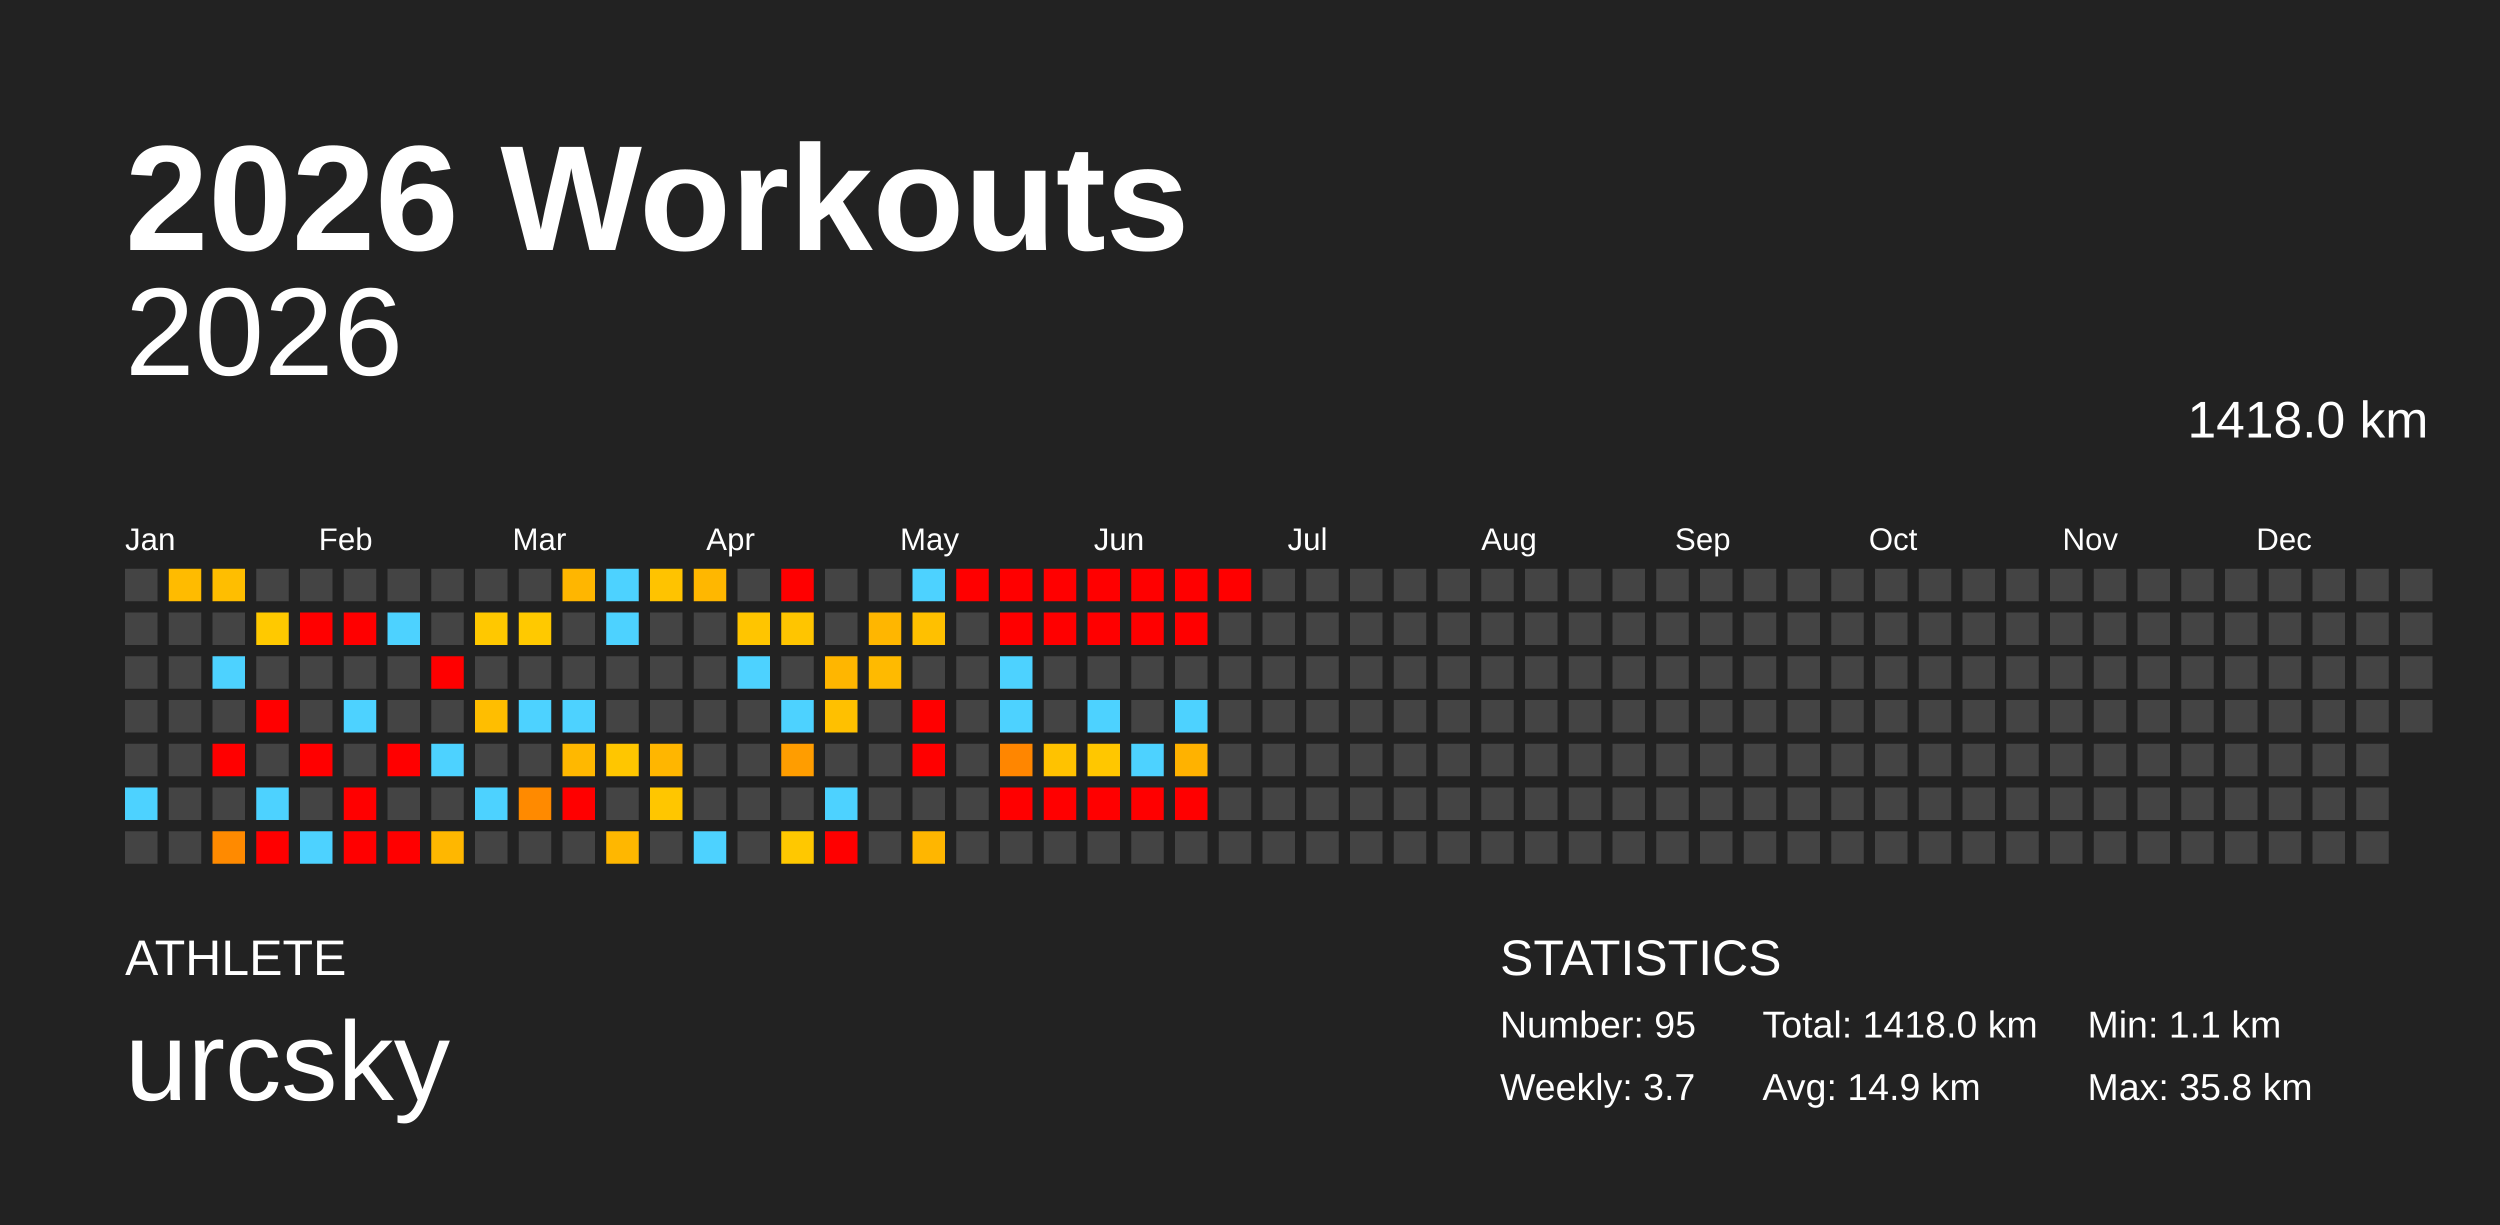
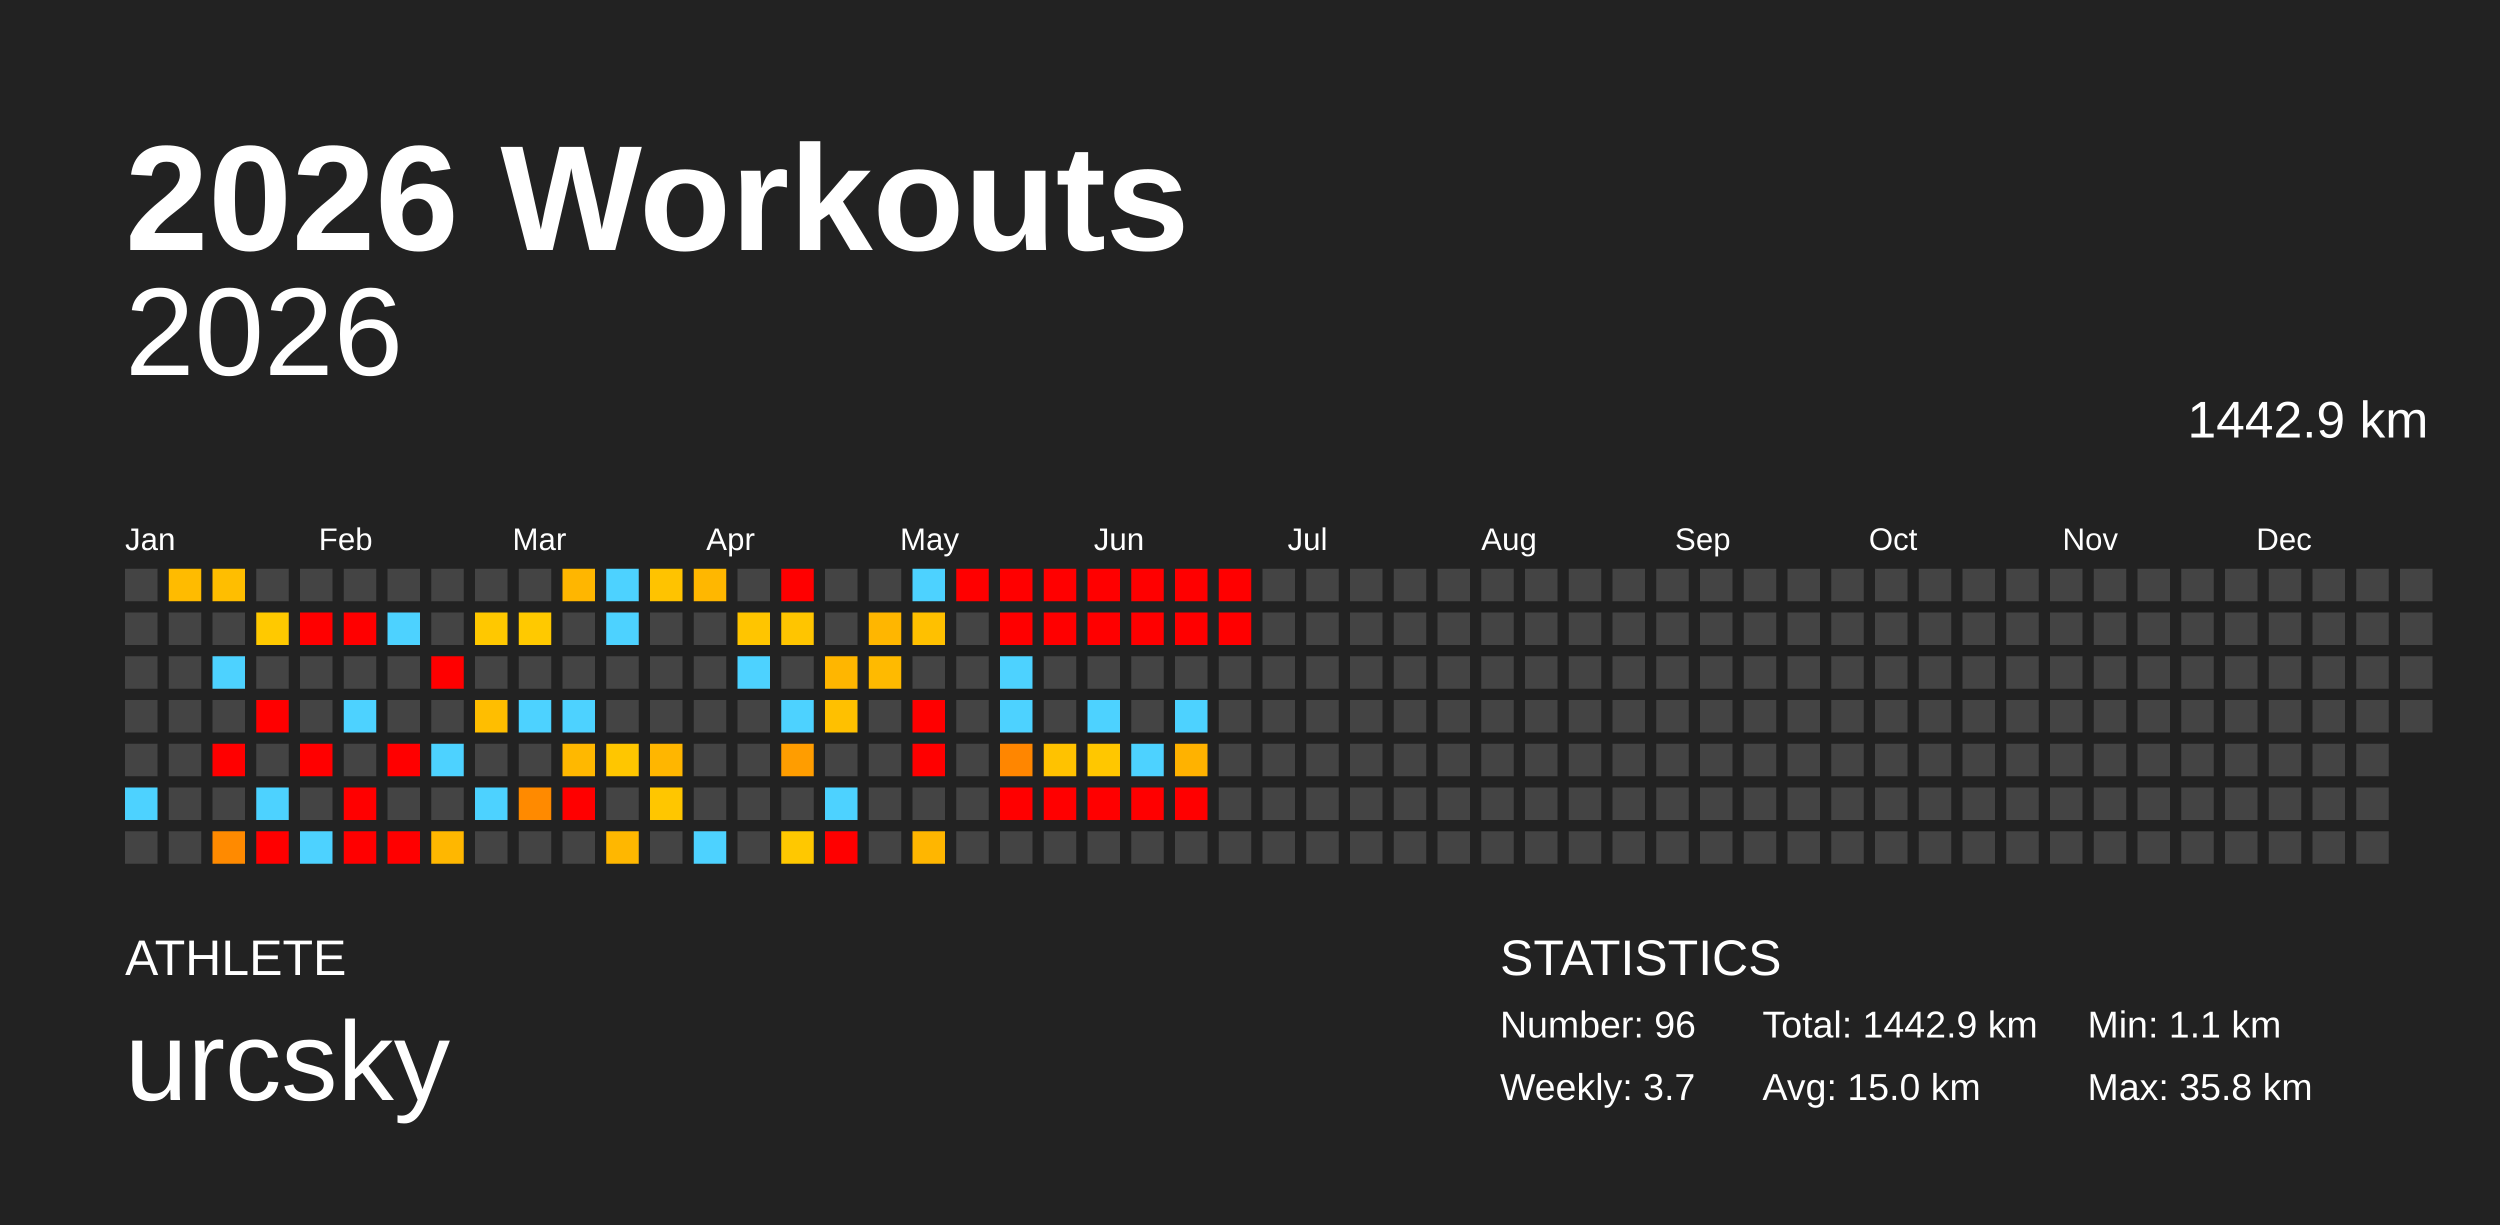
<svg xmlns="http://www.w3.org/2000/svg" baseProfile="full" height="98mm" version="1.1" viewBox="0,0,200,98" width="200mm">
  <defs />
  <rect fill="#222222" height="98" width="200" x="0" y="0" />
  <text fill="#FFFFFF" style="font-size:12px; font-family:Arial; font-weight:bold;" x="10" y="20">2026 Workouts</text>
  <text fill="#FFFFFF" style="font-size:4px; font-family:Arial" x="10" y="78">ATHLETE</text>
  <text fill="#FFFFFF" style="font-size:9px; font-family:Arial" x="10" y="88">urcsky</text>
  <text fill="#FFFFFF" style="font-size:4px; font-family:Arial" x="120" y="78">STATISTICS</text>
-   <text fill="#FFFFFF" style="font-size:3px; font-family:Arial" x="120" y="83">Number: 95</text>
+   <text fill="#FFFFFF" style="font-size:3px; font-family:Arial" x="120" y="83">Number: 96</text>
  <text fill="#FFFFFF" style="font-size:3px; font-family:Arial" x="120" y="88">Weekly: 3.7</text>
-   <text fill="#FFFFFF" style="font-size:3px; font-family:Arial" x="141" y="83">Total: 1418.0 km</text>
-   <text fill="#FFFFFF" style="font-size:3px; font-family:Arial" x="141" y="88">Avg: 14.9 km</text>
+   <text fill="#FFFFFF" style="font-size:3px; font-family:Arial" x="141" y="83">Total: 1442.9 km</text>
+   <text fill="#FFFFFF" style="font-size:3px; font-family:Arial" x="141" y="88">Avg: 15.0 km</text>
  <text fill="#FFFFFF" style="font-size:3px; font-family:Arial" x="167" y="83">Min: 1.1 km</text>
  <text fill="#FFFFFF" style="font-size:3px; font-family:Arial" x="167" y="88">Max: 35.8 km</text>
  <text alignment-baseline="hanging" fill="#FFFFFF" style="font-size:10.0px; font-family:Arial;" x="10" y="30">2026</text>
-   <text alignment-baseline="hanging" fill="#FFFFFF" style="font-size:4.125px; font-family:Arial;" x="175" y="35">1418.0 km</text>
+   <text alignment-baseline="hanging" fill="#FFFFFF" style="font-size:4.125px; font-family:Arial;" x="175" y="35">1442.9 km</text>
  <text fill="#FFFFFF" style="font-size:2.5px; font-family:Arial" x="10.0" y="44">Jan</text>
  <text fill="#FFFFFF" style="font-size:2.5px; font-family:Arial" x="25.5" y="44">Feb</text>
  <text fill="#FFFFFF" style="font-size:2.5px; font-family:Arial" x="41.0" y="44">Mar</text>
  <text fill="#FFFFFF" style="font-size:2.5px; font-family:Arial" x="56.5" y="44">Apr</text>
  <text fill="#FFFFFF" style="font-size:2.5px; font-family:Arial" x="72.0" y="44">May</text>
  <text fill="#FFFFFF" style="font-size:2.5px; font-family:Arial" x="87.5" y="44">Jun</text>
  <text fill="#FFFFFF" style="font-size:2.5px; font-family:Arial" x="103.0" y="44">Jul</text>
  <text fill="#FFFFFF" style="font-size:2.5px; font-family:Arial" x="118.5" y="44">Aug</text>
  <text fill="#FFFFFF" style="font-size:2.5px; font-family:Arial" x="134.0" y="44">Sep</text>
  <text fill="#FFFFFF" style="font-size:2.5px; font-family:Arial" x="149.5" y="44">Oct</text>
  <text fill="#FFFFFF" style="font-size:2.5px; font-family:Arial" x="165.0" y="44">Nov</text>
  <text fill="#FFFFFF" style="font-size:2.5px; font-family:Arial" x="180.5" y="44">Dec</text>
  <rect fill="#444444" height="2.6" width="2.6" x="10.0" y="45.5" />
  <rect fill="#444444" height="2.6" width="2.6" x="10.0" y="49.0" />
  <rect fill="#444444" height="2.6" width="2.6" x="10.0" y="52.5" />
  <rect fill="#444444" height="2.6" width="2.6" x="10.0" y="56.0" />
  <rect fill="#444444" height="2.6" width="2.6" x="10.0" y="59.5" />
  <rect fill="#4dd2ff" height="2.6" width="2.6" x="10.0" y="63.0" />
  <rect fill="#444444" height="2.6" width="2.6" x="10.0" y="66.5" />
  <rect fill="#ffbb00" height="2.6" width="2.6" x="13.5" y="45.5" />
  <rect fill="#444444" height="2.6" width="2.6" x="13.5" y="49.0" />
  <rect fill="#444444" height="2.6" width="2.6" x="13.5" y="52.5" />
  <rect fill="#444444" height="2.6" width="2.6" x="13.5" y="56.0" />
  <rect fill="#444444" height="2.6" width="2.6" x="13.5" y="59.5" />
  <rect fill="#444444" height="2.6" width="2.6" x="13.5" y="63.0" />
  <rect fill="#444444" height="2.6" width="2.6" x="13.5" y="66.5" />
  <rect fill="#ffbe00" height="2.6" width="2.6" x="17.0" y="45.5" />
  <rect fill="#444444" height="2.6" width="2.6" x="17.0" y="49.0" />
  <rect fill="#4dd2ff" height="2.6" width="2.6" x="17.0" y="52.5" />
  <rect fill="#444444" height="2.6" width="2.6" x="17.0" y="56.0" />
  <rect fill="red" height="2.6" width="2.6" x="17.0" y="59.5" />
  <rect fill="#444444" height="2.6" width="2.6" x="17.0" y="63.0" />
  <rect fill="#ff8a00" height="2.6" width="2.6" x="17.0" y="66.5" />
  <rect fill="#444444" height="2.6" width="2.6" x="20.5" y="45.5" />
  <rect fill="#ffc900" height="2.6" width="2.6" x="20.5" y="49.0" />
  <rect fill="#444444" height="2.6" width="2.6" x="20.5" y="52.5" />
  <rect fill="red" height="2.6" width="2.6" x="20.5" y="56.0" />
  <rect fill="#444444" height="2.6" width="2.6" x="20.5" y="59.5" />
  <rect fill="#4dd2ff" height="2.6" width="2.6" x="20.5" y="63.0" />
  <rect fill="red" height="2.6" width="2.6" x="20.5" y="66.5" />
  <rect fill="#444444" height="2.6" width="2.6" x="24.0" y="45.5" />
  <rect fill="red" height="2.6" width="2.6" x="24.0" y="49.0" />
  <rect fill="#444444" height="2.6" width="2.6" x="24.0" y="52.5" />
  <rect fill="#444444" height="2.6" width="2.6" x="24.0" y="56.0" />
  <rect fill="red" height="2.6" width="2.6" x="24.0" y="59.5" />
  <rect fill="#444444" height="2.6" width="2.6" x="24.0" y="63.0" />
  <rect fill="#4dd2ff" height="2.6" width="2.6" x="24.0" y="66.5" />
  <rect fill="#444444" height="2.6" width="2.6" x="27.5" y="45.5" />
  <rect fill="red" height="2.6" width="2.6" x="27.5" y="49.0" />
  <rect fill="#444444" height="2.6" width="2.6" x="27.5" y="52.5" />
  <rect fill="#4dd2ff" height="2.6" width="2.6" x="27.5" y="56.0" />
  <rect fill="#444444" height="2.6" width="2.6" x="27.5" y="59.5" />
  <rect fill="red" height="2.6" width="2.6" x="27.5" y="63.0" />
  <rect fill="red" height="2.6" width="2.6" x="27.5" y="66.5" />
  <rect fill="#444444" height="2.6" width="2.6" x="31.0" y="45.5" />
  <rect fill="#4dd2ff" height="2.6" width="2.6" x="31.0" y="49.0" />
  <rect fill="#444444" height="2.6" width="2.6" x="31.0" y="52.5" />
  <rect fill="#444444" height="2.6" width="2.6" x="31.0" y="56.0" />
  <rect fill="red" height="2.6" width="2.6" x="31.0" y="59.5" />
  <rect fill="#444444" height="2.6" width="2.6" x="31.0" y="63.0" />
  <rect fill="red" height="2.6" width="2.6" x="31.0" y="66.5" />
  <rect fill="#444444" height="2.6" width="2.6" x="34.5" y="45.5" />
  <rect fill="#444444" height="2.6" width="2.6" x="34.5" y="49.0" />
  <rect fill="red" height="2.6" width="2.6" x="34.5" y="52.5" />
  <rect fill="#444444" height="2.6" width="2.6" x="34.5" y="56.0" />
  <rect fill="#4dd2ff" height="2.6" width="2.6" x="34.5" y="59.5" />
  <rect fill="#444444" height="2.6" width="2.6" x="34.5" y="63.0" />
  <rect fill="#ffb700" height="2.6" width="2.6" x="34.5" y="66.5" />
  <rect fill="#444444" height="2.6" width="2.6" x="38.0" y="45.5" />
  <rect fill="#ffc800" height="2.6" width="2.6" x="38.0" y="49.0" />
  <rect fill="#444444" height="2.6" width="2.6" x="38.0" y="52.5" />
  <rect fill="#ffbe00" height="2.6" width="2.6" x="38.0" y="56.0" />
  <rect fill="#444444" height="2.6" width="2.6" x="38.0" y="59.5" />
  <rect fill="#4dd2ff" height="2.6" width="2.6" x="38.0" y="63.0" />
  <rect fill="#444444" height="2.6" width="2.6" x="38.0" y="66.5" />
  <rect fill="#444444" height="2.6" width="2.6" x="41.5" y="45.5" />
  <rect fill="#ffc900" height="2.6" width="2.6" x="41.5" y="49.0" />
  <rect fill="#444444" height="2.6" width="2.6" x="41.5" y="52.5" />
  <rect fill="#4dd2ff" height="2.6" width="2.6" x="41.5" y="56.0" />
  <rect fill="#444444" height="2.6" width="2.6" x="41.5" y="59.5" />
  <rect fill="#ff8a00" height="2.6" width="2.6" x="41.5" y="63.0" />
  <rect fill="#444444" height="2.6" width="2.6" x="41.5" y="66.5" />
  <rect fill="#ffb600" height="2.6" width="2.6" x="45.0" y="45.5" />
  <rect fill="#444444" height="2.6" width="2.6" x="45.0" y="49.0" />
  <rect fill="#444444" height="2.6" width="2.6" x="45.0" y="52.5" />
  <rect fill="#4dd2ff" height="2.6" width="2.6" x="45.0" y="56.0" />
  <rect fill="#ffb800" height="2.6" width="2.6" x="45.0" y="59.5" />
  <rect fill="red" height="2.6" width="2.6" x="45.0" y="63.0" />
  <rect fill="#444444" height="2.6" width="2.6" x="45.0" y="66.5" />
  <rect fill="#4dd2ff" height="2.6" width="2.6" x="48.5" y="45.5" />
  <rect fill="#4dd2ff" height="2.6" width="2.6" x="48.5" y="49.0" />
  <rect fill="#444444" height="2.6" width="2.6" x="48.5" y="52.5" />
  <rect fill="#444444" height="2.6" width="2.6" x="48.5" y="56.0" />
  <rect fill="#ffc600" height="2.6" width="2.6" x="48.5" y="59.5" />
  <rect fill="#444444" height="2.6" width="2.6" x="48.5" y="63.0" />
  <rect fill="#ffb700" height="2.6" width="2.6" x="48.5" y="66.5" />
  <rect fill="#ffc300" height="2.6" width="2.6" x="52.0" y="45.5" />
  <rect fill="#444444" height="2.6" width="2.6" x="52.0" y="49.0" />
  <rect fill="#444444" height="2.6" width="2.6" x="52.0" y="52.5" />
  <rect fill="#444444" height="2.6" width="2.6" x="52.0" y="56.0" />
  <rect fill="#ffb600" height="2.6" width="2.6" x="52.0" y="59.5" />
  <rect fill="#ffc600" height="2.6" width="2.6" x="52.0" y="63.0" />
  <rect fill="#444444" height="2.6" width="2.6" x="52.0" y="66.5" />
  <rect fill="#ffb700" height="2.6" width="2.6" x="55.5" y="45.5" />
  <rect fill="#444444" height="2.6" width="2.6" x="55.5" y="49.0" />
  <rect fill="#444444" height="2.6" width="2.6" x="55.5" y="52.5" />
  <rect fill="#444444" height="2.6" width="2.6" x="55.5" y="56.0" />
  <rect fill="#444444" height="2.6" width="2.6" x="55.5" y="59.5" />
  <rect fill="#444444" height="2.6" width="2.6" x="55.5" y="63.0" />
  <rect fill="#4dd2ff" height="2.6" width="2.6" x="55.5" y="66.5" />
  <rect fill="#444444" height="2.6" width="2.6" x="59.0" y="45.5" />
  <rect fill="#ffc500" height="2.6" width="2.6" x="59.0" y="49.0" />
  <rect fill="#4dd2ff" height="2.6" width="2.6" x="59.0" y="52.5" />
  <rect fill="#444444" height="2.6" width="2.6" x="59.0" y="56.0" />
  <rect fill="#444444" height="2.6" width="2.6" x="59.0" y="59.5" />
  <rect fill="#444444" height="2.6" width="2.6" x="59.0" y="63.0" />
  <rect fill="#444444" height="2.6" width="2.6" x="59.0" y="66.5" />
  <rect fill="red" height="2.6" width="2.6" x="62.5" y="45.5" />
  <rect fill="#ffc500" height="2.6" width="2.6" x="62.5" y="49.0" />
  <rect fill="#444444" height="2.6" width="2.6" x="62.5" y="52.5" />
  <rect fill="#4dd2ff" height="2.6" width="2.6" x="62.5" y="56.0" />
  <rect fill="#ff9d00" height="2.6" width="2.6" x="62.5" y="59.5" />
  <rect fill="#444444" height="2.6" width="2.6" x="62.5" y="63.0" />
  <rect fill="#ffc800" height="2.6" width="2.6" x="62.5" y="66.5" />
  <rect fill="#444444" height="2.6" width="2.6" x="66.0" y="45.5" />
  <rect fill="#444444" height="2.6" width="2.6" x="66.0" y="49.0" />
  <rect fill="#ffb600" height="2.6" width="2.6" x="66.0" y="52.5" />
  <rect fill="#ffc000" height="2.6" width="2.6" x="66.0" y="56.0" />
  <rect fill="#444444" height="2.6" width="2.6" x="66.0" y="59.5" />
  <rect fill="#4dd2ff" height="2.6" width="2.6" x="66.0" y="63.0" />
  <rect fill="red" height="2.6" width="2.6" x="66.0" y="66.5" />
  <rect fill="#444444" height="2.6" width="2.6" x="69.5" y="45.5" />
  <rect fill="#ffb600" height="2.6" width="2.6" x="69.5" y="49.0" />
  <rect fill="#ffba00" height="2.6" width="2.6" x="69.5" y="52.5" />
  <rect fill="#444444" height="2.6" width="2.6" x="69.5" y="56.0" />
  <rect fill="#444444" height="2.6" width="2.6" x="69.5" y="59.5" />
  <rect fill="#444444" height="2.6" width="2.6" x="69.5" y="63.0" />
  <rect fill="#444444" height="2.6" width="2.6" x="69.5" y="66.5" />
  <rect fill="#4dd2ff" height="2.6" width="2.6" x="73.0" y="45.5" />
  <rect fill="#ffc000" height="2.6" width="2.6" x="73.0" y="49.0" />
  <rect fill="#444444" height="2.6" width="2.6" x="73.0" y="52.5" />
  <rect fill="red" height="2.6" width="2.6" x="73.0" y="56.0" />
  <rect fill="red" height="2.6" width="2.6" x="73.0" y="59.5" />
  <rect fill="#444444" height="2.6" width="2.6" x="73.0" y="63.0" />
  <rect fill="#ffb600" height="2.6" width="2.6" x="73.0" y="66.5" />
  <rect fill="red" height="2.6" width="2.6" x="76.5" y="45.5" />
  <rect fill="#444444" height="2.6" width="2.6" x="76.5" y="49.0" />
  <rect fill="#444444" height="2.6" width="2.6" x="76.5" y="52.5" />
  <rect fill="#444444" height="2.6" width="2.6" x="76.5" y="56.0" />
  <rect fill="#444444" height="2.6" width="2.6" x="76.5" y="59.5" />
  <rect fill="#444444" height="2.6" width="2.6" x="76.5" y="63.0" />
  <rect fill="#444444" height="2.6" width="2.6" x="76.5" y="66.5" />
  <rect fill="red" height="2.6" width="2.6" x="80.0" y="45.5" />
  <rect fill="red" height="2.6" width="2.6" x="80.0" y="49.0" />
  <rect fill="#4dd2ff" height="2.6" width="2.6" x="80.0" y="52.5" />
  <rect fill="#4dd2ff" height="2.6" width="2.6" x="80.0" y="56.0" />
  <rect fill="#ff8600" height="2.6" width="2.6" x="80.0" y="59.5" />
  <rect fill="red" height="2.6" width="2.6" x="80.0" y="63.0" />
  <rect fill="#444444" height="2.6" width="2.6" x="80.0" y="66.5" />
  <rect fill="red" height="2.6" width="2.6" x="83.5" y="45.5" />
  <rect fill="red" height="2.6" width="2.6" x="83.5" y="49.0" />
  <rect fill="#444444" height="2.6" width="2.6" x="83.5" y="52.5" />
  <rect fill="#444444" height="2.6" width="2.6" x="83.5" y="56.0" />
  <rect fill="#ffc200" height="2.6" width="2.6" x="83.5" y="59.5" />
  <rect fill="red" height="2.6" width="2.6" x="83.5" y="63.0" />
  <rect fill="#444444" height="2.6" width="2.6" x="83.5" y="66.5" />
  <rect fill="red" height="2.6" width="2.6" x="87.0" y="45.5" />
  <rect fill="red" height="2.6" width="2.6" x="87.0" y="49.0" />
  <rect fill="#444444" height="2.6" width="2.6" x="87.0" y="52.5" />
  <rect fill="#4dd2ff" height="2.6" width="2.6" x="87.0" y="56.0" />
  <rect fill="#ffc700" height="2.6" width="2.6" x="87.0" y="59.5" />
  <rect fill="red" height="2.6" width="2.6" x="87.0" y="63.0" />
  <rect fill="#444444" height="2.6" width="2.6" x="87.0" y="66.5" />
  <rect fill="red" height="2.6" width="2.6" x="90.5" y="45.5" />
  <rect fill="red" height="2.6" width="2.6" x="90.5" y="49.0" />
  <rect fill="#444444" height="2.6" width="2.6" x="90.5" y="52.5" />
  <rect fill="#444444" height="2.6" width="2.6" x="90.5" y="56.0" />
  <rect fill="#4dd2ff" height="2.6" width="2.6" x="90.5" y="59.5" />
  <rect fill="red" height="2.6" width="2.6" x="90.5" y="63.0" />
  <rect fill="#444444" height="2.6" width="2.6" x="90.5" y="66.5" />
  <rect fill="red" height="2.6" width="2.6" x="94.0" y="45.5" />
  <rect fill="red" height="2.6" width="2.6" x="94.0" y="49.0" />
  <rect fill="#444444" height="2.6" width="2.6" x="94.0" y="52.5" />
  <rect fill="#4dd2ff" height="2.6" width="2.6" x="94.0" y="56.0" />
  <rect fill="#ffb200" height="2.6" width="2.6" x="94.0" y="59.5" />
  <rect fill="red" height="2.6" width="2.6" x="94.0" y="63.0" />
  <rect fill="#444444" height="2.6" width="2.6" x="94.0" y="66.5" />
  <rect fill="red" height="2.6" width="2.6" x="97.5" y="45.5" />
-   <rect fill="#444444" height="2.6" width="2.6" x="97.5" y="49.0" />
+   <rect fill="red" height="2.6" width="2.6" x="97.5" y="49.0" />
  <rect fill="#444444" height="2.6" width="2.6" x="97.5" y="52.5" />
  <rect fill="#444444" height="2.6" width="2.6" x="97.5" y="56.0" />
  <rect fill="#444444" height="2.6" width="2.6" x="97.5" y="59.5" />
  <rect fill="#444444" height="2.6" width="2.6" x="97.5" y="63.0" />
  <rect fill="#444444" height="2.6" width="2.6" x="97.5" y="66.5" />
  <rect fill="#444444" height="2.6" width="2.6" x="101.0" y="45.5" />
  <rect fill="#444444" height="2.6" width="2.6" x="101.0" y="49.0" />
  <rect fill="#444444" height="2.6" width="2.6" x="101.0" y="52.5" />
  <rect fill="#444444" height="2.6" width="2.6" x="101.0" y="56.0" />
  <rect fill="#444444" height="2.6" width="2.6" x="101.0" y="59.5" />
  <rect fill="#444444" height="2.6" width="2.6" x="101.0" y="63.0" />
  <rect fill="#444444" height="2.6" width="2.6" x="101.0" y="66.5" />
  <rect fill="#444444" height="2.6" width="2.6" x="104.5" y="45.5" />
  <rect fill="#444444" height="2.6" width="2.6" x="104.5" y="49.0" />
  <rect fill="#444444" height="2.6" width="2.6" x="104.5" y="52.5" />
  <rect fill="#444444" height="2.6" width="2.6" x="104.5" y="56.0" />
  <rect fill="#444444" height="2.6" width="2.6" x="104.5" y="59.5" />
  <rect fill="#444444" height="2.6" width="2.6" x="104.5" y="63.0" />
  <rect fill="#444444" height="2.6" width="2.6" x="104.5" y="66.5" />
  <rect fill="#444444" height="2.6" width="2.6" x="108.0" y="45.5" />
  <rect fill="#444444" height="2.6" width="2.6" x="108.0" y="49.0" />
  <rect fill="#444444" height="2.6" width="2.6" x="108.0" y="52.5" />
  <rect fill="#444444" height="2.6" width="2.6" x="108.0" y="56.0" />
  <rect fill="#444444" height="2.6" width="2.6" x="108.0" y="59.5" />
  <rect fill="#444444" height="2.6" width="2.6" x="108.0" y="63.0" />
  <rect fill="#444444" height="2.6" width="2.6" x="108.0" y="66.5" />
  <rect fill="#444444" height="2.6" width="2.6" x="111.5" y="45.5" />
  <rect fill="#444444" height="2.6" width="2.6" x="111.5" y="49.0" />
  <rect fill="#444444" height="2.6" width="2.6" x="111.5" y="52.5" />
  <rect fill="#444444" height="2.6" width="2.6" x="111.5" y="56.0" />
  <rect fill="#444444" height="2.6" width="2.6" x="111.5" y="59.5" />
  <rect fill="#444444" height="2.6" width="2.6" x="111.5" y="63.0" />
  <rect fill="#444444" height="2.6" width="2.6" x="111.5" y="66.5" />
  <rect fill="#444444" height="2.6" width="2.6" x="115.0" y="45.5" />
  <rect fill="#444444" height="2.6" width="2.6" x="115.0" y="49.0" />
  <rect fill="#444444" height="2.6" width="2.6" x="115.0" y="52.5" />
  <rect fill="#444444" height="2.6" width="2.6" x="115.0" y="56.0" />
  <rect fill="#444444" height="2.6" width="2.6" x="115.0" y="59.5" />
  <rect fill="#444444" height="2.6" width="2.6" x="115.0" y="63.0" />
  <rect fill="#444444" height="2.6" width="2.6" x="115.0" y="66.5" />
  <rect fill="#444444" height="2.6" width="2.6" x="118.5" y="45.5" />
  <rect fill="#444444" height="2.6" width="2.6" x="118.5" y="49.0" />
  <rect fill="#444444" height="2.6" width="2.6" x="118.5" y="52.5" />
  <rect fill="#444444" height="2.6" width="2.6" x="118.5" y="56.0" />
  <rect fill="#444444" height="2.6" width="2.6" x="118.5" y="59.5" />
  <rect fill="#444444" height="2.6" width="2.6" x="118.5" y="63.0" />
  <rect fill="#444444" height="2.6" width="2.6" x="118.5" y="66.5" />
  <rect fill="#444444" height="2.6" width="2.6" x="122.0" y="45.5" />
  <rect fill="#444444" height="2.6" width="2.6" x="122.0" y="49.0" />
  <rect fill="#444444" height="2.6" width="2.6" x="122.0" y="52.5" />
  <rect fill="#444444" height="2.6" width="2.6" x="122.0" y="56.0" />
  <rect fill="#444444" height="2.6" width="2.6" x="122.0" y="59.5" />
  <rect fill="#444444" height="2.6" width="2.6" x="122.0" y="63.0" />
  <rect fill="#444444" height="2.6" width="2.6" x="122.0" y="66.5" />
  <rect fill="#444444" height="2.6" width="2.6" x="125.5" y="45.5" />
  <rect fill="#444444" height="2.6" width="2.6" x="125.5" y="49.0" />
  <rect fill="#444444" height="2.6" width="2.6" x="125.5" y="52.5" />
  <rect fill="#444444" height="2.6" width="2.6" x="125.5" y="56.0" />
  <rect fill="#444444" height="2.6" width="2.6" x="125.5" y="59.5" />
  <rect fill="#444444" height="2.6" width="2.6" x="125.5" y="63.0" />
  <rect fill="#444444" height="2.6" width="2.6" x="125.5" y="66.5" />
  <rect fill="#444444" height="2.6" width="2.6" x="129.0" y="45.5" />
  <rect fill="#444444" height="2.6" width="2.6" x="129.0" y="49.0" />
  <rect fill="#444444" height="2.6" width="2.6" x="129.0" y="52.5" />
  <rect fill="#444444" height="2.6" width="2.6" x="129.0" y="56.0" />
  <rect fill="#444444" height="2.6" width="2.6" x="129.0" y="59.5" />
  <rect fill="#444444" height="2.6" width="2.6" x="129.0" y="63.0" />
  <rect fill="#444444" height="2.6" width="2.6" x="129.0" y="66.5" />
  <rect fill="#444444" height="2.6" width="2.6" x="132.5" y="45.5" />
  <rect fill="#444444" height="2.6" width="2.6" x="132.5" y="49.0" />
  <rect fill="#444444" height="2.6" width="2.6" x="132.5" y="52.5" />
  <rect fill="#444444" height="2.6" width="2.6" x="132.5" y="56.0" />
  <rect fill="#444444" height="2.6" width="2.6" x="132.5" y="59.5" />
  <rect fill="#444444" height="2.6" width="2.6" x="132.5" y="63.0" />
  <rect fill="#444444" height="2.6" width="2.6" x="132.5" y="66.5" />
  <rect fill="#444444" height="2.6" width="2.6" x="136.0" y="45.5" />
  <rect fill="#444444" height="2.6" width="2.6" x="136.0" y="49.0" />
  <rect fill="#444444" height="2.6" width="2.6" x="136.0" y="52.5" />
  <rect fill="#444444" height="2.6" width="2.6" x="136.0" y="56.0" />
  <rect fill="#444444" height="2.6" width="2.6" x="136.0" y="59.5" />
  <rect fill="#444444" height="2.6" width="2.6" x="136.0" y="63.0" />
  <rect fill="#444444" height="2.6" width="2.6" x="136.0" y="66.5" />
  <rect fill="#444444" height="2.6" width="2.6" x="139.5" y="45.5" />
  <rect fill="#444444" height="2.6" width="2.6" x="139.5" y="49.0" />
  <rect fill="#444444" height="2.6" width="2.6" x="139.5" y="52.5" />
  <rect fill="#444444" height="2.6" width="2.6" x="139.5" y="56.0" />
  <rect fill="#444444" height="2.6" width="2.6" x="139.5" y="59.5" />
  <rect fill="#444444" height="2.6" width="2.6" x="139.5" y="63.0" />
  <rect fill="#444444" height="2.6" width="2.6" x="139.5" y="66.5" />
  <rect fill="#444444" height="2.6" width="2.6" x="143.0" y="45.5" />
  <rect fill="#444444" height="2.6" width="2.6" x="143.0" y="49.0" />
  <rect fill="#444444" height="2.6" width="2.6" x="143.0" y="52.5" />
  <rect fill="#444444" height="2.6" width="2.6" x="143.0" y="56.0" />
  <rect fill="#444444" height="2.6" width="2.6" x="143.0" y="59.5" />
  <rect fill="#444444" height="2.6" width="2.6" x="143.0" y="63.0" />
  <rect fill="#444444" height="2.6" width="2.6" x="143.0" y="66.5" />
  <rect fill="#444444" height="2.6" width="2.6" x="146.5" y="45.5" />
  <rect fill="#444444" height="2.6" width="2.6" x="146.5" y="49.0" />
  <rect fill="#444444" height="2.6" width="2.6" x="146.5" y="52.5" />
  <rect fill="#444444" height="2.6" width="2.6" x="146.5" y="56.0" />
  <rect fill="#444444" height="2.6" width="2.6" x="146.5" y="59.5" />
  <rect fill="#444444" height="2.6" width="2.6" x="146.5" y="63.0" />
  <rect fill="#444444" height="2.6" width="2.6" x="146.5" y="66.5" />
  <rect fill="#444444" height="2.6" width="2.6" x="150.0" y="45.5" />
  <rect fill="#444444" height="2.6" width="2.6" x="150.0" y="49.0" />
  <rect fill="#444444" height="2.6" width="2.6" x="150.0" y="52.5" />
  <rect fill="#444444" height="2.6" width="2.6" x="150.0" y="56.0" />
  <rect fill="#444444" height="2.6" width="2.6" x="150.0" y="59.5" />
  <rect fill="#444444" height="2.6" width="2.6" x="150.0" y="63.0" />
  <rect fill="#444444" height="2.6" width="2.6" x="150.0" y="66.5" />
  <rect fill="#444444" height="2.6" width="2.6" x="153.5" y="45.5" />
  <rect fill="#444444" height="2.6" width="2.6" x="153.5" y="49.0" />
  <rect fill="#444444" height="2.6" width="2.6" x="153.5" y="52.5" />
  <rect fill="#444444" height="2.6" width="2.6" x="153.5" y="56.0" />
  <rect fill="#444444" height="2.6" width="2.6" x="153.5" y="59.5" />
  <rect fill="#444444" height="2.6" width="2.6" x="153.5" y="63.0" />
  <rect fill="#444444" height="2.6" width="2.6" x="153.5" y="66.5" />
  <rect fill="#444444" height="2.6" width="2.6" x="157.0" y="45.5" />
  <rect fill="#444444" height="2.6" width="2.6" x="157.0" y="49.0" />
  <rect fill="#444444" height="2.6" width="2.6" x="157.0" y="52.5" />
  <rect fill="#444444" height="2.6" width="2.6" x="157.0" y="56.0" />
  <rect fill="#444444" height="2.6" width="2.6" x="157.0" y="59.5" />
  <rect fill="#444444" height="2.6" width="2.6" x="157.0" y="63.0" />
  <rect fill="#444444" height="2.6" width="2.6" x="157.0" y="66.5" />
  <rect fill="#444444" height="2.6" width="2.6" x="160.5" y="45.5" />
  <rect fill="#444444" height="2.6" width="2.6" x="160.5" y="49.0" />
  <rect fill="#444444" height="2.6" width="2.6" x="160.5" y="52.5" />
  <rect fill="#444444" height="2.6" width="2.6" x="160.5" y="56.0" />
  <rect fill="#444444" height="2.6" width="2.6" x="160.5" y="59.5" />
  <rect fill="#444444" height="2.6" width="2.6" x="160.5" y="63.0" />
  <rect fill="#444444" height="2.6" width="2.6" x="160.5" y="66.5" />
  <rect fill="#444444" height="2.6" width="2.6" x="164.0" y="45.5" />
  <rect fill="#444444" height="2.6" width="2.6" x="164.0" y="49.0" />
  <rect fill="#444444" height="2.6" width="2.6" x="164.0" y="52.5" />
  <rect fill="#444444" height="2.6" width="2.6" x="164.0" y="56.0" />
  <rect fill="#444444" height="2.6" width="2.6" x="164.0" y="59.5" />
  <rect fill="#444444" height="2.6" width="2.6" x="164.0" y="63.0" />
  <rect fill="#444444" height="2.6" width="2.6" x="164.0" y="66.5" />
  <rect fill="#444444" height="2.6" width="2.6" x="167.5" y="45.5" />
  <rect fill="#444444" height="2.6" width="2.6" x="167.5" y="49.0" />
  <rect fill="#444444" height="2.6" width="2.6" x="167.5" y="52.5" />
  <rect fill="#444444" height="2.6" width="2.6" x="167.5" y="56.0" />
  <rect fill="#444444" height="2.6" width="2.6" x="167.5" y="59.5" />
  <rect fill="#444444" height="2.6" width="2.6" x="167.5" y="63.0" />
  <rect fill="#444444" height="2.6" width="2.6" x="167.5" y="66.5" />
  <rect fill="#444444" height="2.6" width="2.6" x="171.0" y="45.5" />
  <rect fill="#444444" height="2.6" width="2.6" x="171.0" y="49.0" />
  <rect fill="#444444" height="2.6" width="2.6" x="171.0" y="52.5" />
  <rect fill="#444444" height="2.6" width="2.6" x="171.0" y="56.0" />
  <rect fill="#444444" height="2.6" width="2.6" x="171.0" y="59.5" />
  <rect fill="#444444" height="2.6" width="2.6" x="171.0" y="63.0" />
  <rect fill="#444444" height="2.6" width="2.6" x="171.0" y="66.5" />
  <rect fill="#444444" height="2.6" width="2.6" x="174.5" y="45.5" />
  <rect fill="#444444" height="2.6" width="2.6" x="174.5" y="49.0" />
  <rect fill="#444444" height="2.6" width="2.6" x="174.5" y="52.5" />
  <rect fill="#444444" height="2.6" width="2.6" x="174.5" y="56.0" />
  <rect fill="#444444" height="2.6" width="2.6" x="174.5" y="59.5" />
  <rect fill="#444444" height="2.6" width="2.6" x="174.5" y="63.0" />
  <rect fill="#444444" height="2.6" width="2.6" x="174.5" y="66.5" />
  <rect fill="#444444" height="2.6" width="2.6" x="178.0" y="45.5" />
  <rect fill="#444444" height="2.6" width="2.6" x="178.0" y="49.0" />
  <rect fill="#444444" height="2.6" width="2.6" x="178.0" y="52.5" />
  <rect fill="#444444" height="2.6" width="2.6" x="178.0" y="56.0" />
  <rect fill="#444444" height="2.6" width="2.6" x="178.0" y="59.5" />
  <rect fill="#444444" height="2.6" width="2.6" x="178.0" y="63.0" />
  <rect fill="#444444" height="2.6" width="2.6" x="178.0" y="66.5" />
  <rect fill="#444444" height="2.6" width="2.6" x="181.5" y="45.5" />
  <rect fill="#444444" height="2.6" width="2.6" x="181.5" y="49.0" />
  <rect fill="#444444" height="2.6" width="2.6" x="181.5" y="52.5" />
  <rect fill="#444444" height="2.6" width="2.6" x="181.5" y="56.0" />
  <rect fill="#444444" height="2.6" width="2.6" x="181.5" y="59.5" />
  <rect fill="#444444" height="2.6" width="2.6" x="181.5" y="63.0" />
  <rect fill="#444444" height="2.6" width="2.6" x="181.5" y="66.5" />
  <rect fill="#444444" height="2.6" width="2.6" x="185.0" y="45.5" />
  <rect fill="#444444" height="2.6" width="2.6" x="185.0" y="49.0" />
  <rect fill="#444444" height="2.6" width="2.6" x="185.0" y="52.5" />
  <rect fill="#444444" height="2.6" width="2.6" x="185.0" y="56.0" />
  <rect fill="#444444" height="2.6" width="2.6" x="185.0" y="59.5" />
  <rect fill="#444444" height="2.6" width="2.6" x="185.0" y="63.0" />
  <rect fill="#444444" height="2.6" width="2.6" x="185.0" y="66.5" />
  <rect fill="#444444" height="2.6" width="2.6" x="188.5" y="45.5" />
  <rect fill="#444444" height="2.6" width="2.6" x="188.5" y="49.0" />
  <rect fill="#444444" height="2.6" width="2.6" x="188.5" y="52.5" />
  <rect fill="#444444" height="2.6" width="2.6" x="188.5" y="56.0" />
  <rect fill="#444444" height="2.6" width="2.6" x="188.5" y="59.5" />
  <rect fill="#444444" height="2.6" width="2.6" x="188.5" y="63.0" />
  <rect fill="#444444" height="2.6" width="2.6" x="188.5" y="66.5" />
  <rect fill="#444444" height="2.6" width="2.6" x="192.0" y="45.5" />
  <rect fill="#444444" height="2.6" width="2.6" x="192.0" y="49.0" />
  <rect fill="#444444" height="2.6" width="2.6" x="192.0" y="52.5" />
  <rect fill="#444444" height="2.6" width="2.6" x="192.0" y="56.0" />
</svg>
